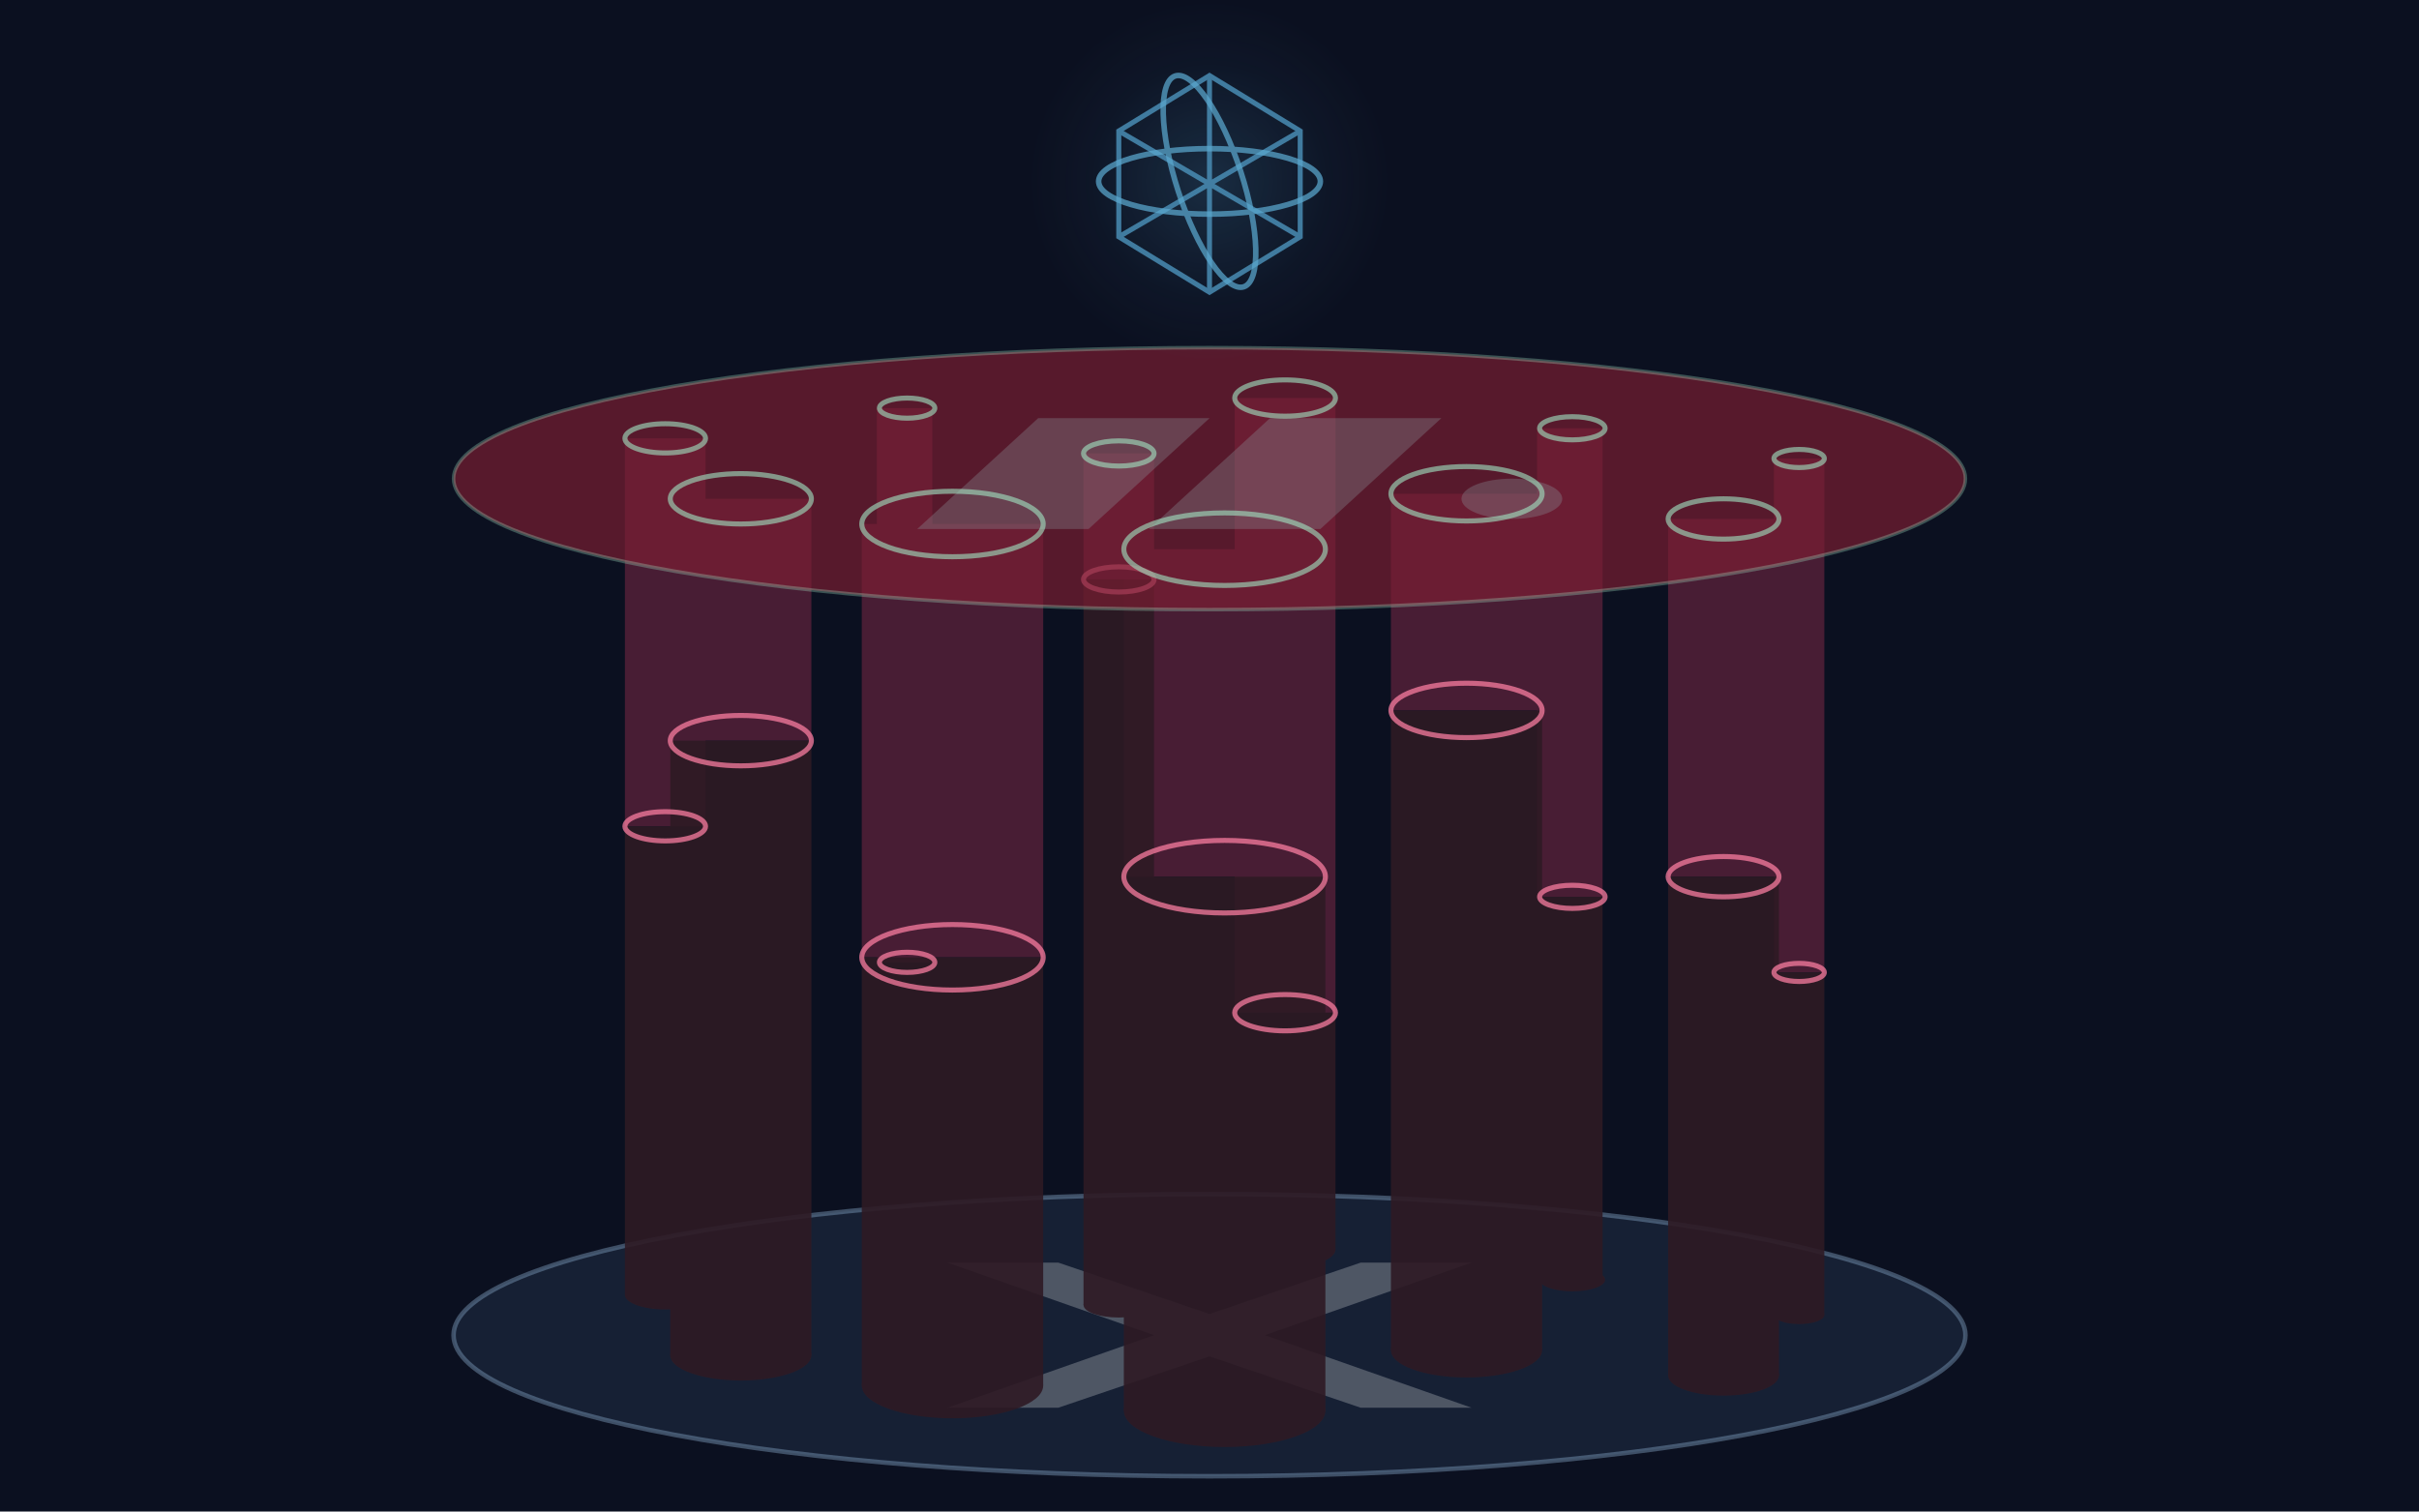
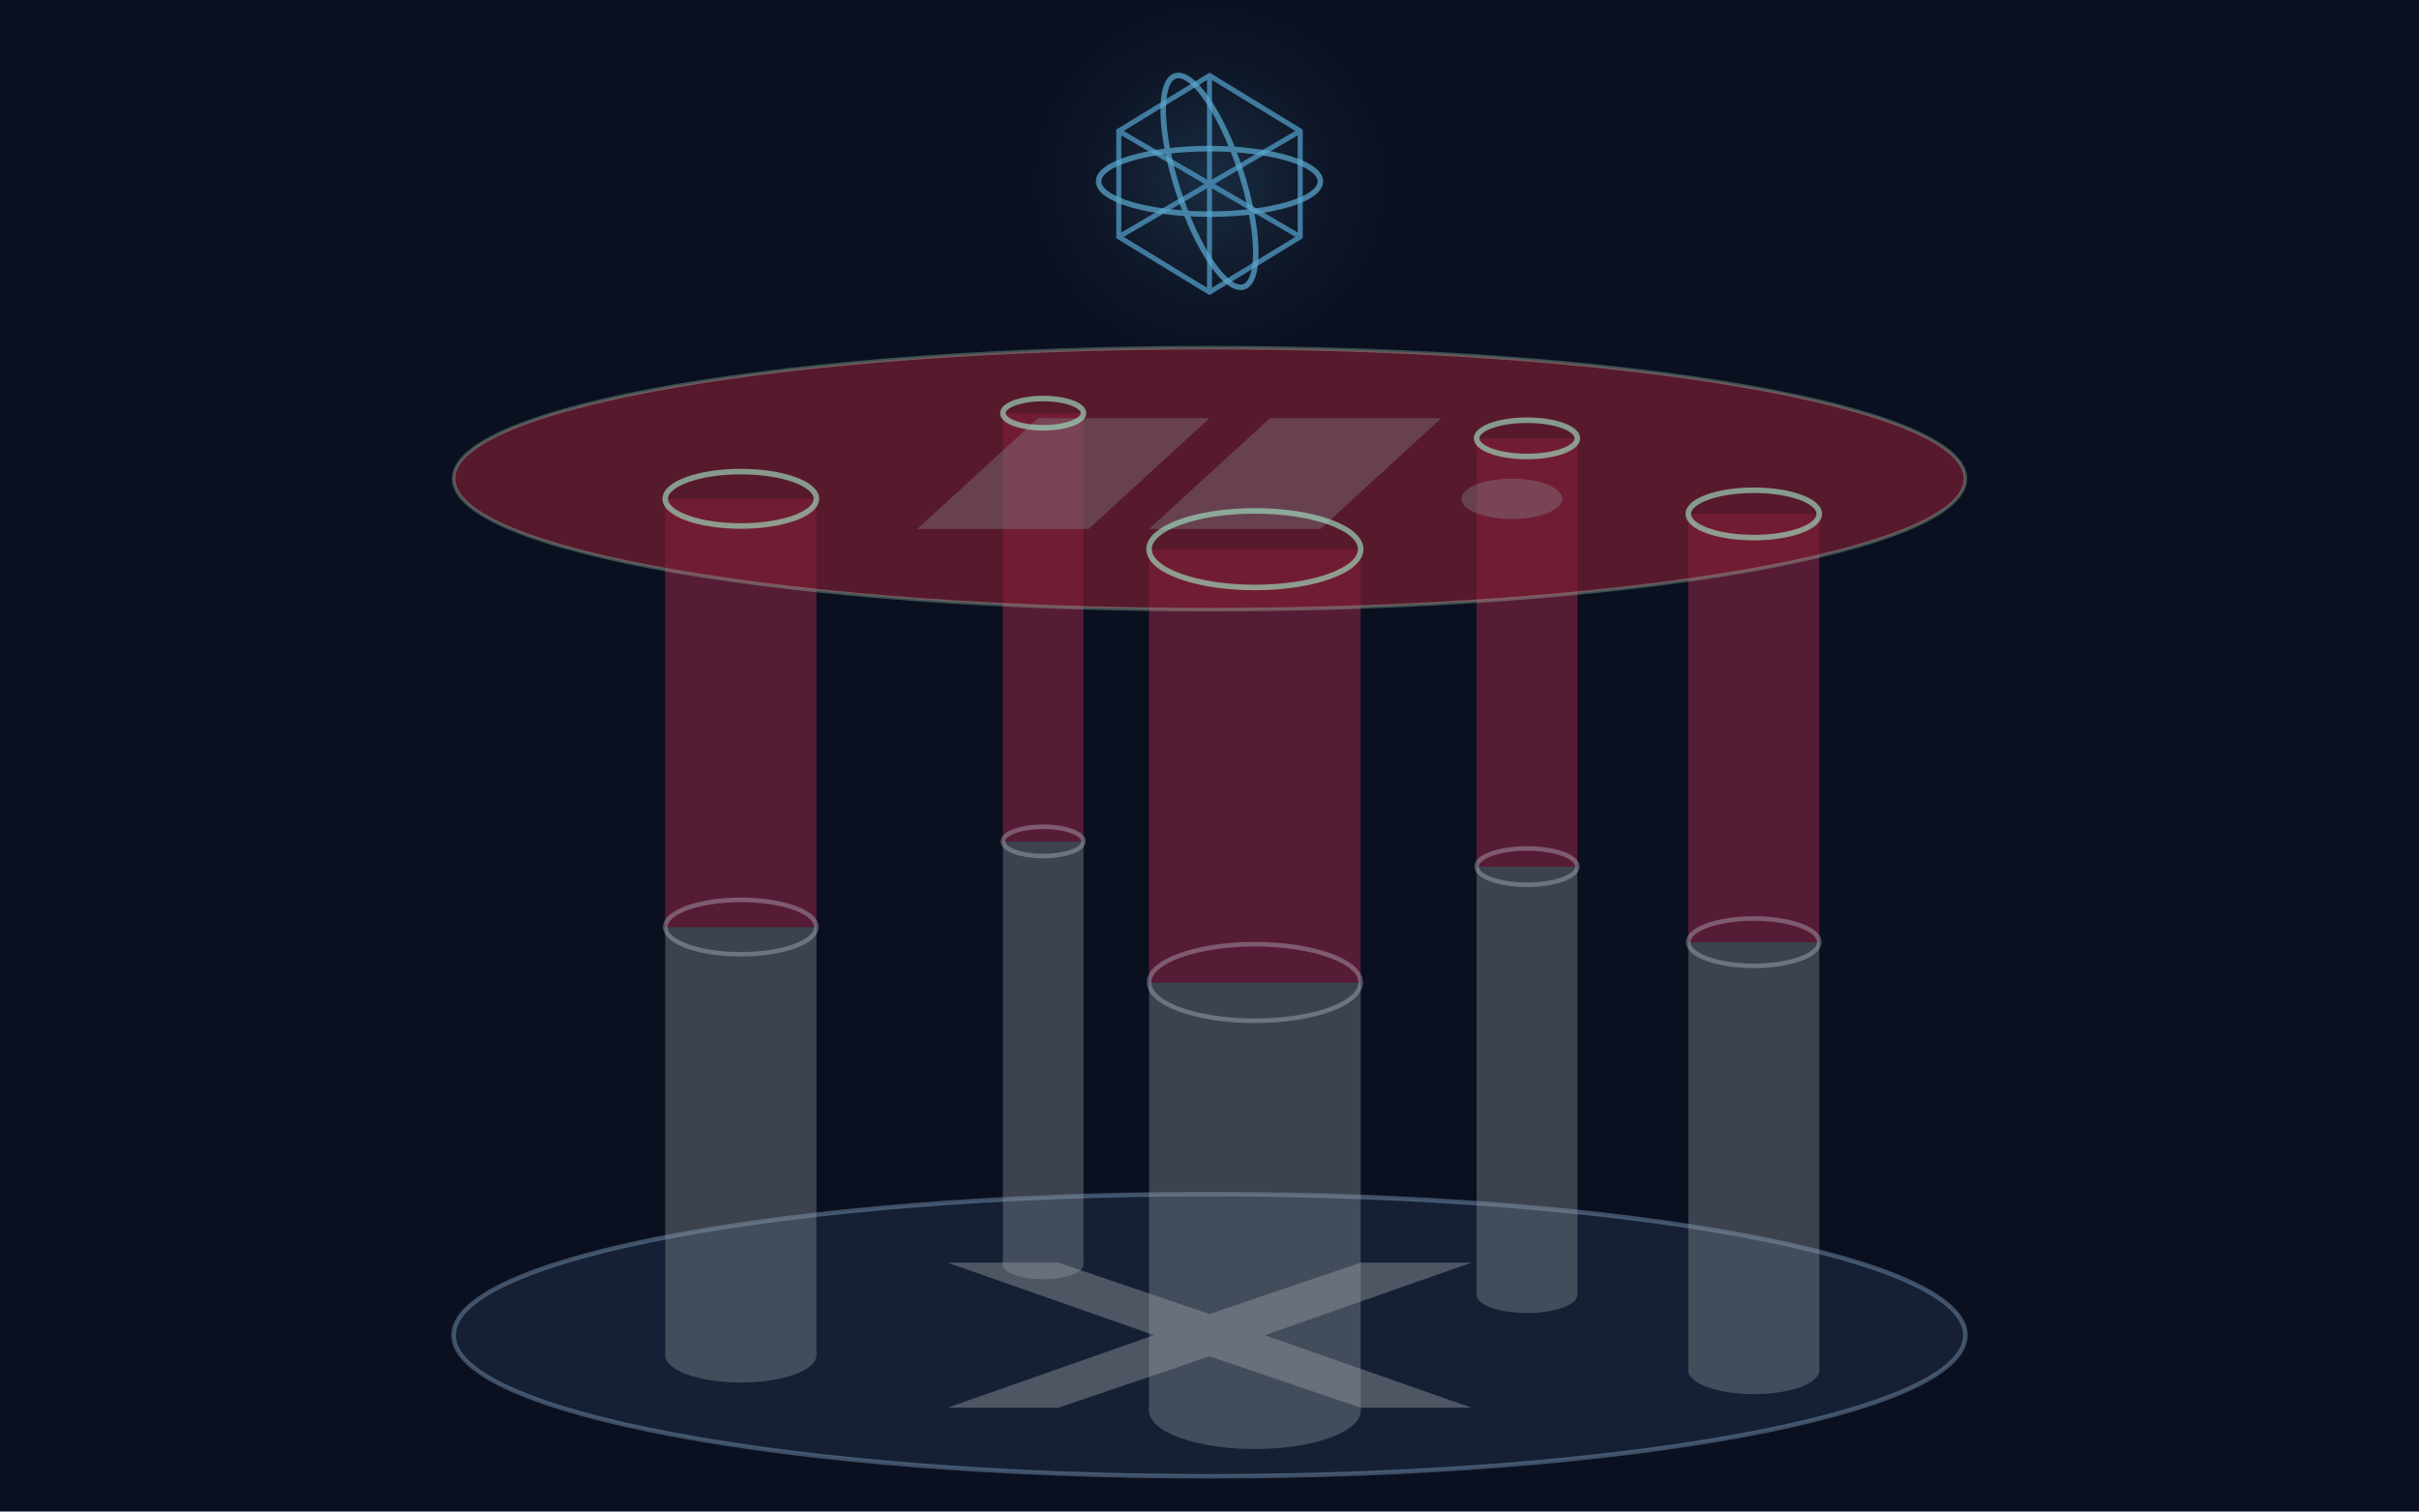
<svg xmlns="http://www.w3.org/2000/svg" viewBox="0 0 480 300" preserveAspectRatio="xMidYMid slice">
  <defs>
    <radialGradient id="vaultGlow" cx="50%" cy="50%" r="50%">
      <stop offset="0%" stop-color="#4a90b8" stop-opacity="0.22" />
      <stop offset="65%" stop-color="#4a90b8" stop-opacity="0.05" />
      <stop offset="100%" stop-color="#4a90b8" stop-opacity="0" />
    </radialGradient>
    <clipPath id="flareClip">
      <ellipse cx="240" cy="95" rx="150" ry="26" />
    </clipPath>
    <clipPath id="xrpClip">
      <ellipse cx="240" cy="265" rx="150" ry="28" />
    </clipPath>
  </defs>
  <rect width="480" height="300" fill="#0b1020" />
  <ellipse cx="240" cy="265" rx="150" ry="28" fill="#162034" />
  <g clip-path="url(#xrpClip)">
    <g opacity="0.42" fill="#9aa0a8" transform="translate(240,265) scale(1,0.30)">
      <path d="M-52-48 h22 l30 34 30-34 h22 l-41 48 41 48 h-22 l-30-34 -30 34 h-22 l41-48 z" />
    </g>
  </g>
  <ellipse cx="240" cy="265" rx="150" ry="28" fill="none" stroke="#7d9bba" stroke-width="0.9" opacity="0.45" />
  <g>
-     <g fill="#c9385f" opacity="0.32">
-       <rect x="245" y="79" width="20" height="122" />
-       <rect x="174" y="81" width="11" height="110" />
-       <rect x="305" y="85" width="13" height="93" />
-       <rect x="124" y="87" width="16" height="77" />
-       <rect x="215" y="90" width="14" height="25" />
-       <rect x="352" y="91" width="10" height="102" />
-       <rect x="276" y="98" width="30" height="43" />
-       <rect x="133" y="99" width="28" height="48" />
-       <rect x="331" y="103" width="22" height="71" />
-       <rect x="171" y="104" width="36" height="86" />
-       <rect x="223" y="109" width="40" height="65" />
+     <g fill="#b02a4e" opacity="0.46">
+       <rect x="199" y="82" width="16" height="85" />
+       <rect x="293" y="87" width="20" height="85" />
+       <rect x="132" y="99" width="30" height="85" />
+       <rect x="335" y="102" width="26" height="85" />
+       <rect x="228" y="109" width="42" height="86" />
    </g>
-     <g fill="#2e1a24" opacity="0.9">
-       <rect x="245" y="201" width="20" height="47" />
-       <ellipse cx="255" cy="248" rx="10" ry="3.6" />
-       <rect x="174" y="191" width="11" height="59" />
-       <ellipse cx="180" cy="250" rx="5.5" ry="2" />
-       <rect x="305" y="178" width="13" height="76" />
-       <ellipse cx="312" cy="254" rx="6.5" ry="2.3" />
-       <rect x="124" y="164" width="16" height="93" />
-       <ellipse cx="132" cy="257" rx="8" ry="2.9" />
-       <rect x="215" y="115" width="14" height="144" />
-       <ellipse cx="222" cy="259" rx="7" ry="2.5" />
-       <rect x="352" y="193" width="10" height="68" />
-       <ellipse cx="357" cy="261" rx="5" ry="1.8" />
-       <rect x="276" y="141" width="30" height="127" />
-       <ellipse cx="291" cy="268" rx="15" ry="5.4" />
-       <rect x="133" y="147" width="28" height="122" />
-       <ellipse cx="147" cy="269" rx="14" ry="5" />
-       <rect x="331" y="174" width="22" height="99" />
-       <ellipse cx="342" cy="273" rx="11" ry="4" />
-       <rect x="171" y="190" width="36" height="85" />
-       <ellipse cx="189" cy="275" rx="18" ry="6.5" />
-       <rect x="223" y="174" width="40" height="106" />
-       <ellipse cx="243" cy="280" rx="20" ry="7.2" />
+     <g fill="#9aa0a8" opacity="0.34">
+       <rect x="199" y="167" width="16" height="84" />
+       <ellipse cx="207" cy="251" rx="8" ry="2.9" />
+       <rect x="293" y="172" width="20" height="85" />
+       <ellipse cx="303" cy="257" rx="10" ry="3.6" />
+       <rect x="132" y="184" width="30" height="85" />
+       <ellipse cx="147" cy="269" rx="15" ry="5.4" />
+       <rect x="335" y="187" width="26" height="85" />
+       <ellipse cx="348" cy="272" rx="13" ry="4.7" />
+       <rect x="228" y="195" width="42" height="85" />
+       <ellipse cx="249" cy="280" rx="21" ry="7.6" />
    </g>
-     <g fill="none" stroke="#ff7fa3" stroke-width="1" opacity="0.72">
-       <ellipse cx="255" cy="201" rx="10" ry="3.6" />
-       <ellipse cx="180" cy="191" rx="5.5" ry="2" />
-       <ellipse cx="312" cy="178" rx="6.5" ry="2.3" />
-       <ellipse cx="132" cy="164" rx="8" ry="2.9" />
-       <ellipse cx="222" cy="115" rx="7" ry="2.5" />
-       <ellipse cx="357" cy="193" rx="5" ry="1.8" />
-       <ellipse cx="291" cy="141" rx="15" ry="5.4" />
-       <ellipse cx="147" cy="147" rx="14" ry="5" />
-       <ellipse cx="342" cy="174" rx="11" ry="4" />
-       <ellipse cx="189" cy="190" rx="18" ry="6.5" />
-       <ellipse cx="243" cy="174" rx="20" ry="7.2" />
+     <g fill="none" stroke="#cbd5e1" stroke-width="0.9" opacity="0.34">
+       <ellipse cx="207" cy="167" rx="8" ry="2.9" />
+       <ellipse cx="303" cy="172" rx="10" ry="3.6" />
+       <ellipse cx="147" cy="184" rx="15" ry="5.4" />
+       <ellipse cx="348" cy="187" rx="13" ry="4.7" />
+       <ellipse cx="249" cy="195" rx="21" ry="7.6" />
    </g>
  </g>
  <ellipse cx="240" cy="95" rx="150" ry="26" fill="#7b1e32" opacity="0.68" />
  <g clip-path="url(#flareClip)" opacity="0.34" fill="#8a8f96">
    <path d="M206 83 l34 0 -24 22 -34 0 z" />
    <path d="M252 83 l34 0 -24 22 -34 0 z" />
    <ellipse cx="300" cy="99" rx="10" ry="4" />
  </g>
  <ellipse cx="240" cy="95" rx="150" ry="26" fill="none" stroke="#9fe0c0" stroke-width="0.7" opacity="0.32" />
-   <g fill="none" stroke="#9fe0c0" stroke-width="1" opacity="0.62">
-     <ellipse cx="255" cy="79" rx="10" ry="3.6" />
-     <ellipse cx="180" cy="81" rx="5.5" ry="2" />
-     <ellipse cx="312" cy="85" rx="6.5" ry="2.3" />
-     <ellipse cx="132" cy="87" rx="8" ry="2.9" />
-     <ellipse cx="222" cy="90" rx="7" ry="2.5" />
-     <ellipse cx="357" cy="91" rx="5" ry="1.8" />
-     <ellipse cx="291" cy="98" rx="15" ry="5.4" />
-     <ellipse cx="147" cy="99" rx="14" ry="5" />
-     <ellipse cx="342" cy="103" rx="11" ry="4" />
-     <ellipse cx="189" cy="104" rx="18" ry="6.5" />
-     <ellipse cx="243" cy="109" rx="20" ry="7.2" />
+   <g fill="none" stroke="#9fe0c0" stroke-width="1.1" opacity="0.65">
+     <ellipse cx="207" cy="82" rx="8" ry="2.9" />
+     <ellipse cx="303" cy="87" rx="10" ry="3.6" />
+     <ellipse cx="147" cy="99" rx="15" ry="5.4" />
+     <ellipse cx="348" cy="102" rx="13" ry="4.7" />
+     <ellipse cx="249" cy="109" rx="21" ry="7.6" />
  </g>
  <circle cx="240" cy="36" r="36" fill="url(#vaultGlow)" />
  <g fill="none" stroke="#4a90b8" stroke-width="1" opacity="0.82">
    <path d="M240 15 l18 11 0 21 -18 11 -18-11 0-21 z" />
    <path d="M240 15 l0 43 M222 26 l36 21 M258 26 l-36 21" />
  </g>
  <g fill="none" stroke="#5aa8cf" stroke-width="1.1" opacity="0.72">
    <ellipse cx="240" cy="36" rx="22" ry="6.5" />
    <ellipse cx="240" cy="36" rx="22" ry="6.5" transform="rotate(72 240 36)" />
  </g>
</svg>
